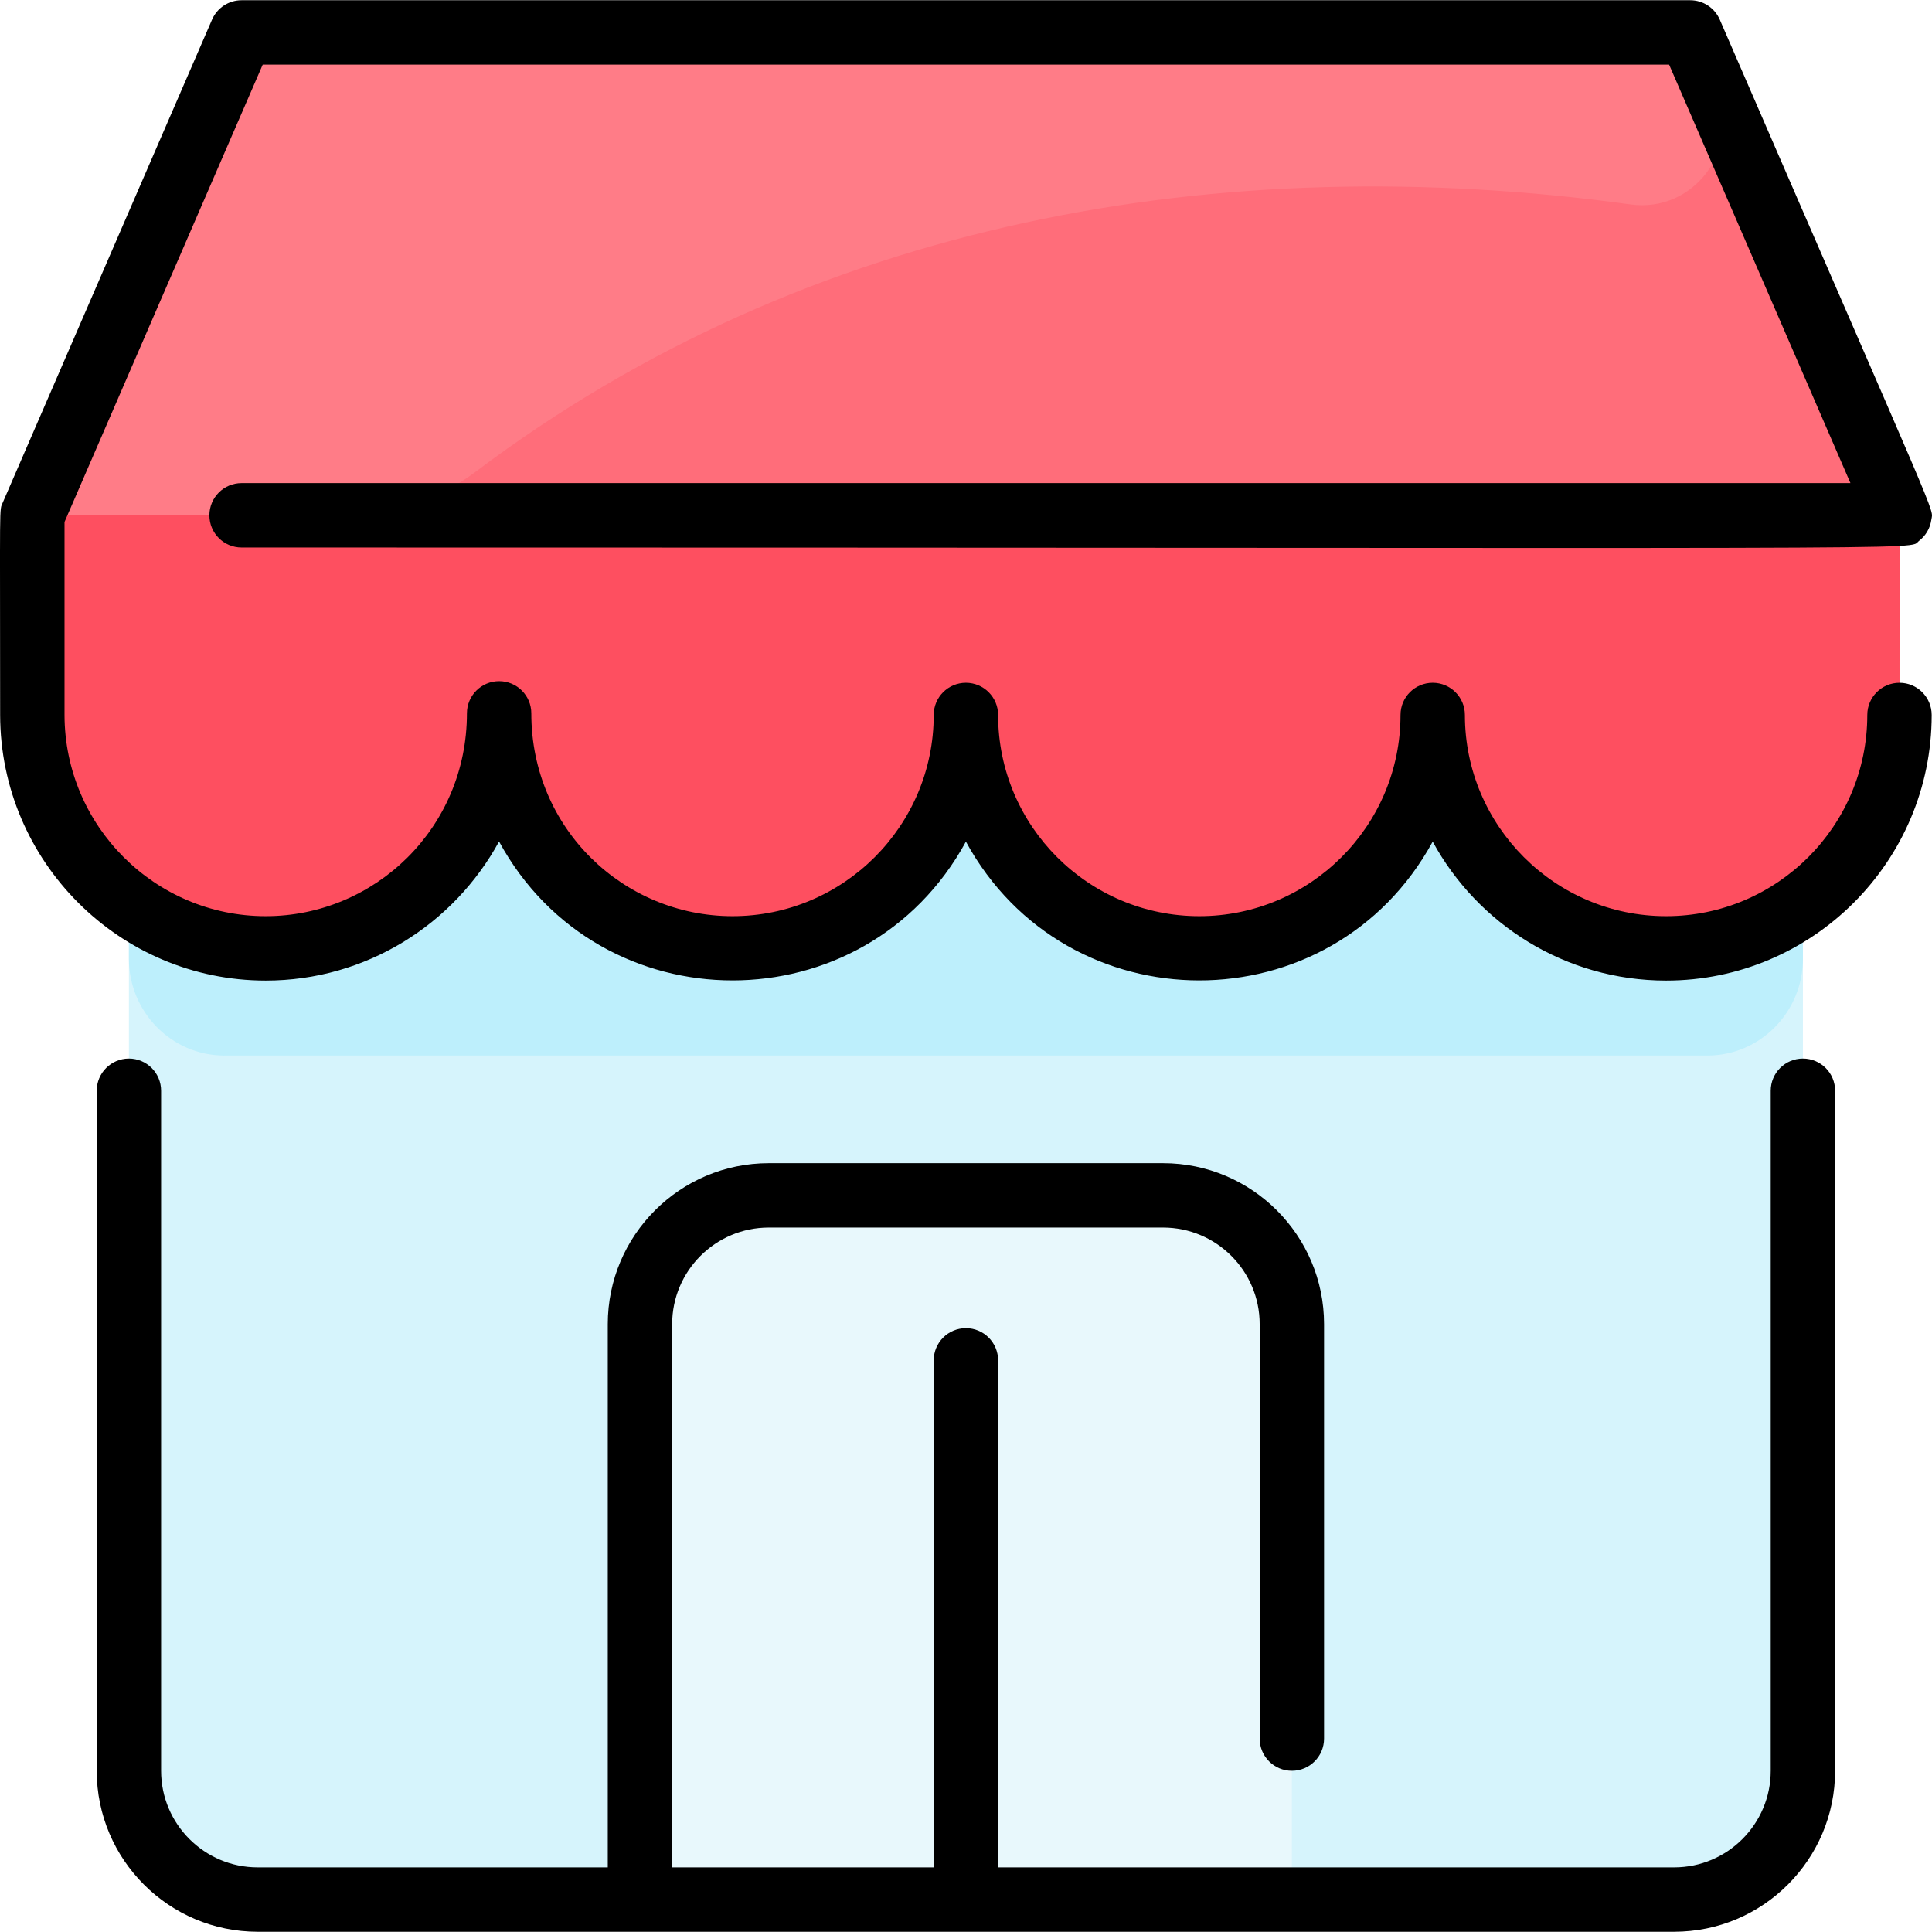
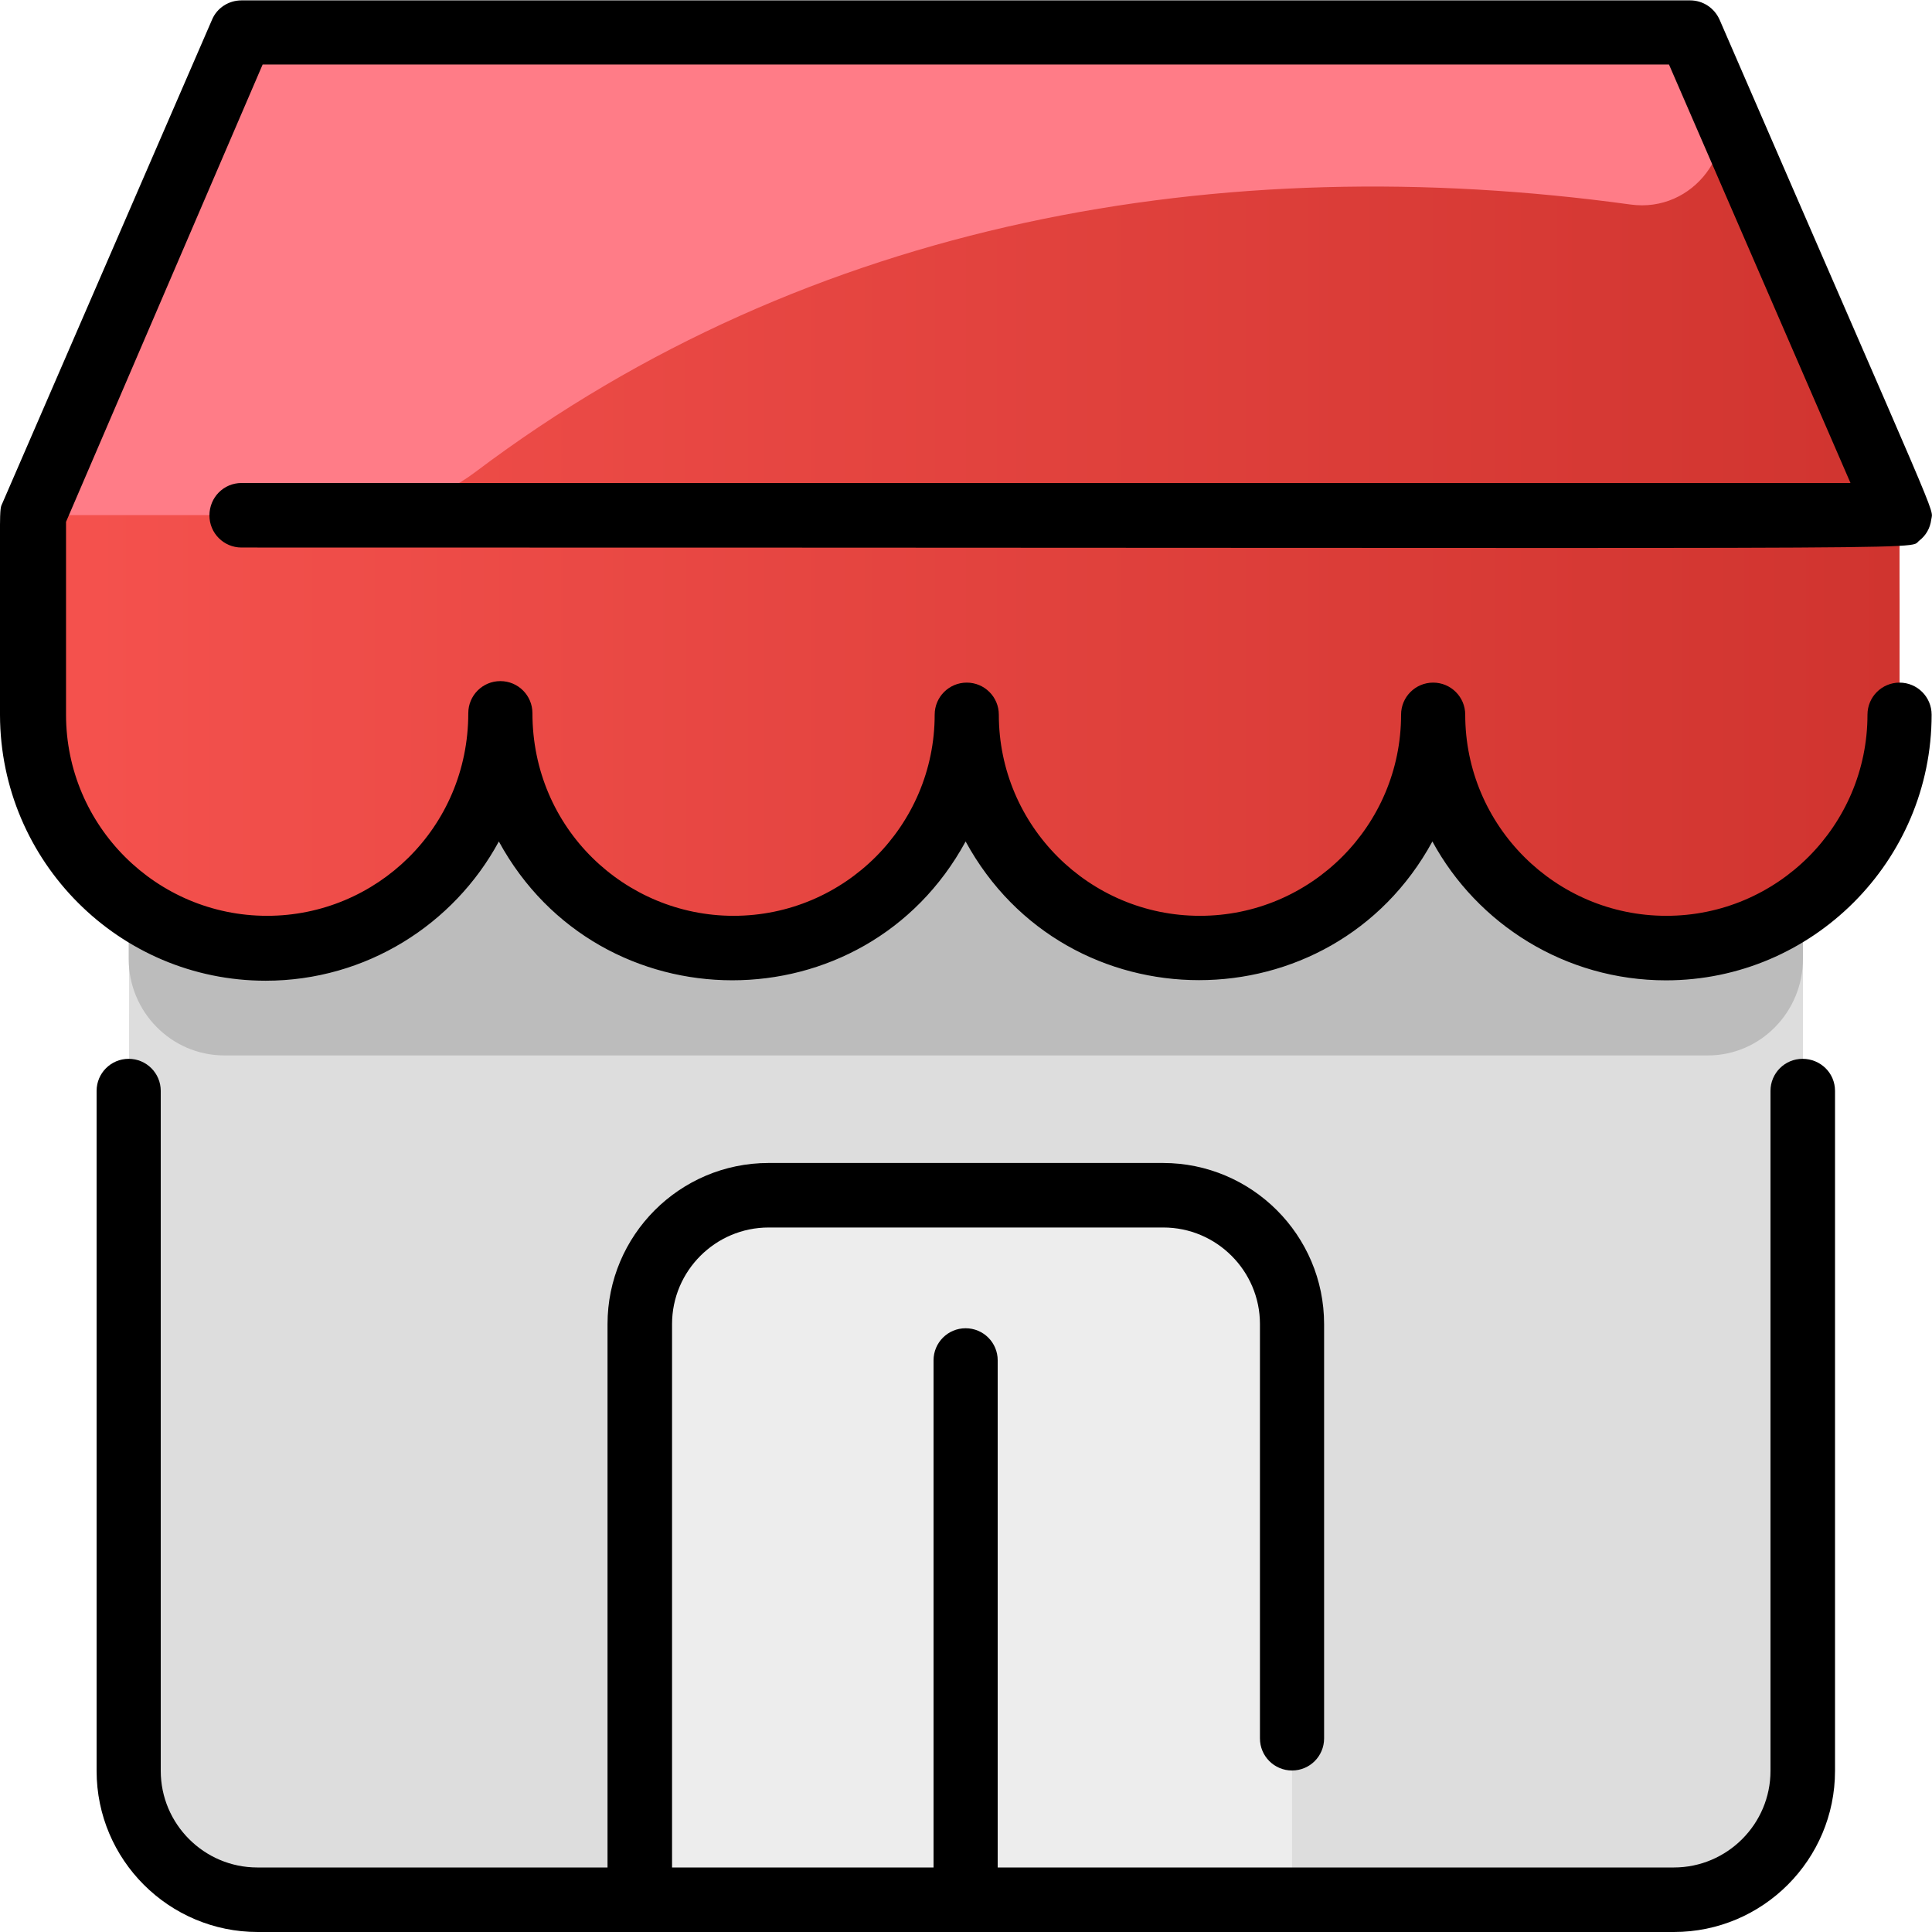
- <svg xmlns="http://www.w3.org/2000/svg" id="Layer_1" enable-background="new 0 0 480.111 480.111" height="512" viewBox="0 0 480.111 480.111" width="512">
-   <path d="m448.034 177.676v262.38c0 17.67-14.33 32-32 32h-352c-17.67 0-32-14.33-32-32 0-248.047-.021-201.581.07-262.38z" fill="#d6f4fc" />
-   <path d="m448.034 177.676v60.598c0 13.114-10.512 23.978-23.626 24.031-.146.001-368.493.001-368.759 0-13.11-.057-23.615-10.921-23.615-24.031 0-17.484-.013-5.22.07-60.598z" fill="#bdeffc" />
-   <path d="m321.034 329.056v143h-162v-143c0-17.67 14.33-32 32-32h98c17.67 0 32 14.33 32 32z" fill="#e8f8fc" />
-   <path d="m472.034 177.676c0 32.017-25.963 58-58 58-32.03 0-58-25.97-58-58 0 32.03-25.97 58-58 58s-58-25.97-58-58c0 32.03-25.97 58-58 58s-58-25.97-58-58c-.05 31.82-26.24 58-58 58-31.721 0-57.95-26.147-58-58 0-50.408-.138-47.306.35-49.62.48-2.271-2.847 5.77 47.47-110.36 2.54-5.85 8.31-9.64 14.68-9.64h339c6.37 0 12.14 3.79 14.68 9.64 50.354 116.216 46.989 108.087 47.47 110.36.487 2.309.35-.843.35 49.62z" fill="#ff6d7a" />
-   <path d="m472.034 177.676c0 32.017-25.963 58-58 58-32.03 0-58-25.97-58-58 0 32.03-25.97 58-58 58s-58-25.97-58-58c0 32.03-25.97 58-58 58s-58-25.97-58-58c-.05 31.82-26.24 58-58 58-31.721 0-57.95-26.147-58-58v-46.3c0-1.12.12-2.23.35-3.32h463.3c.487 2.309.35-.843.35 49.62z" fill="#fe4f60" />
-   <path d="m405.211 50.803c-101.577-13.98-204.092 3.951-287.008 66.429-9.333 7.033-20.709 10.823-32.395 10.823h-77.424c.48-2.271-2.847 5.77 47.47-110.36 2.54-5.85 8.31-9.64 14.68-9.64h339c6.376 0 12.143 3.786 14.678 9.636l2.229 5.142c6.246 14.413-5.668 30.112-21.23 27.97z" fill="#ff7c87" />
-   <path d="m456.034 271.056v169c0 22.056-17.944 40-40 40h-352c-22.056 0-40-17.944-40-40v-169c0-4.418 3.582-8 8-8s8 3.582 8 8v169c0 13.234 10.766 24 24 24h87v-135c0-22.056 17.944-40 40-40h98c22.056 0 40 17.944 40 40v103c0 4.418-3.582 8-8 8s-8-3.582-8-8v-103c0-13.233-10.767-24-24-24h-98c-13.233 0-24 10.767-24 24v135h65v-126c0-4.418 3.582-8 8-8s8 3.582 8 8v126h168c13.233 0 24-10.766 24-24v-169c0-4.418 3.582-8 8-8s8 3.581 8 8zm-404-143c0 4.418 3.582 8 8 8 435.268 0 413.687.778 416.867-1.661 1.662-1.279 2.749-3.124 3.047-5.232.446-3.215 3.317 4.691-52.574-124.288-1.269-2.926-4.152-4.819-7.341-4.819h-360c-3.188 0-6.073 1.894-7.34 4.819l-52 120c-.919 2.122-.66-1.246-.66 52.813.058 36.385 29.665 65.987 66 65.987 24.979 0 46.778-13.99 57.983-34.556 25.026 45.99 90.945 46.041 116.017.031 25.052 45.973 90.942 45.983 116 0 11.197 20.548 32.998 34.525 58 34.525 36.393 0 66-29.607 66-66 0-4.418-3.582-8-8-8s-8 3.582-8 8c0 27.57-22.43 50-50 50s-50-22.43-50-50c0-4.418-3.582-8-8-8s-8 3.582-8 8c0 27.57-22.43 50-50 50s-50-22.43-50-50c0-4.418-3.582-8-8-8s-8 3.582-8 8c0 27.57-22.43 50-50 50-26.957 0-50-21.664-50-50.4 0-4.418-3.582-8-8-8s-8 3.582-8 8c0 28.493-22.899 50.4-50 50.4-27.526 0-49.957-22.436-50-50v-47.961l49.253-113.658h349.496l45.066 104h-399.814c-4.419 0-8 3.581-8 8z" />
+ <svg xmlns="http://www.w3.org/2000/svg" version="1.1" id="Layer_1" x="0px" y="0px" viewBox="0 0 512 512" style="enable-background:new 0 0 512 512;" xml:space="preserve">
+   <style type="text/css">
+ 	.st0{fill:#DDDDDD;}
+ 	.st1{fill:#BCBCBC;}
+ 	.st2{fill:#EDEDED;}
+ 	.st3{fill:url(#SVGID_1_);}
+ 	.st4{fill:url(#SVGID_2_);}
+ 	.st5{fill:#FF7C87;}
+ </style>
+   <path class="st0" d="M477.8,189.5v279.8c0,18.8-15.3,34.1-34.1,34.1H68.3c-18.8,0-34.1-15.3-34.1-34.1c0-264.5,0-215,0.1-279.8  H477.8z" />
+   <path class="st1" d="M477.8,189.5v64.6c0,14-11.2,25.6-25.2,25.6c-0.2,0-393,0-393.3,0c-14-0.1-25.2-11.6-25.2-25.6  c0-18.6,0-5.6,0.1-64.6H477.8z" />
+   <path class="st2" d="M342.4,350.9v152.5H169.6V350.9c0-18.8,15.3-34.1,34.1-34.1h104.5C327.1,316.8,342.4,332.1,342.4,350.9z" />
+   <linearGradient id="SVGID_1_" gradientUnits="userSpaceOnUse" x1="8.548" y1="129.96" x2="503.406" y2="129.96">
+     <stop offset="0" style="stop-color:#F5524E" />
+     <stop offset="1" style="stop-color:#D0342F" />
+   </linearGradient>
+   <path class="st3" d="M503.4,189.5c0,34.1-27.7,61.9-61.9,61.9c-34.2,0-61.9-27.7-61.9-61.9c0,34.2-27.7,61.9-61.9,61.9  S256,223.6,256,189.5c0,34.2-27.7,61.9-61.9,61.9s-61.9-27.7-61.9-61.9c-0.1,33.9-28,61.9-61.9,61.9c-33.8,0-61.8-27.9-61.9-61.9  c0-53.8-0.1-50.4,0.4-52.9c0.5-2.4-3,6.2,50.6-117.7c2.7-6.2,8.9-10.3,15.7-10.3h361.5c6.8,0,12.9,4,15.7,10.3  c53.7,123.9,50.1,115.3,50.6,117.7C503.5,139,503.4,135.7,503.4,189.5z" />
+   <linearGradient id="SVGID_2_" gradientUnits="userSpaceOnUse" x1="8.568" y1="193.946" x2="503.406" y2="193.946">
+     <stop offset="0" style="stop-color:#F5524E" />
+     <stop offset="1" style="stop-color:#D0342F" />
+   </linearGradient>
+   <path class="st4" d="M503.4,189.5c0,34.1-27.7,61.9-61.9,61.9c-34.2,0-61.9-27.7-61.9-61.9c0,34.2-27.7,61.9-61.9,61.9  S256,223.6,256,189.5c0,34.2-27.7,61.9-61.9,61.9s-61.9-27.7-61.9-61.9c-0.1,33.9-28,61.9-61.9,61.9c-33.8,0-61.8-27.9-61.9-61.9  v-49.4c0-1.2,0.1-2.4,0.4-3.5H503C503.5,139,503.4,135.7,503.4,189.5L503.4,189.5z" />
+   <path class="st5" d="M432.1,54.2C323.8,39.3,214.5,58.4,126.1,125c-10,7.5-22.1,11.5-34.5,11.5H8.9c0.5-2.4-3,6.2,50.6-117.7  c2.7-6.2,8.9-10.3,15.7-10.3h361.5c6.8,0,12.9,4,15.7,10.3l2.4,5.5C461.4,39.7,448.7,56.5,432.1,54.2z" />
+   <path d="M486.3,289.1v180.2c0,23.5-19.1,42.7-42.7,42.7H68.3c-23.5,0-42.7-19.1-42.7-42.7V289.1c0-4.7,3.8-8.5,8.5-8.5  s8.5,3.8,8.5,8.5v180.2c0,14.1,11.5,25.6,25.6,25.6h92.8v-144c0-23.5,19.1-42.7,42.7-42.7h104.5c23.5,0,42.7,19.1,42.7,42.7v109.8  c0,4.7-3.8,8.5-8.5,8.5c-4.7,0-8.5-3.8-8.5-8.5V350.9c0-14.1-11.5-25.6-25.6-25.6H203.7c-14.1,0-25.6,11.5-25.6,25.6v144h69.3V360.5  c0-4.7,3.8-8.5,8.5-8.5s8.5,3.8,8.5,8.5v134.4h179.2c14.1,0,25.6-11.5,25.6-25.6V289.1c0-4.7,3.8-8.5,8.5-8.5  S486.3,284.3,486.3,289.1z M55.5,136.6c0,4.7,3.8,8.5,8.5,8.5c464.2,0,441.2,0.8,444.6-1.8c1.8-1.4,2.9-3.3,3.2-5.6  c0.5-3.4,3.5,5-56.1-132.5c-1.4-3.1-4.4-5.1-7.8-5.1H64c-3.4,0-6.5,2-7.8,5.1l-55.5,128c-1,2.3-0.7-1.3-0.7,56.3  c0.1,38.8,31.6,70.4,70.4,70.4c26.6,0,49.9-14.9,61.8-36.9c26.7,49,97,49.1,123.7,0c26.7,49,97,49,123.7,0  c11.9,21.9,35.2,36.8,61.9,36.8c38.8,0,70.4-31.6,70.4-70.4c0-4.7-3.8-8.5-8.5-8.5c-4.7,0-8.5,3.8-8.5,8.5  c0,29.4-23.9,53.3-53.3,53.3c-29.4,0-53.3-23.9-53.3-53.3c0-4.7-3.8-8.5-8.5-8.5c-4.7,0-8.5,3.8-8.5,8.5c0,29.4-23.9,53.3-53.3,53.3  s-53.3-23.9-53.3-53.3c0-4.7-3.8-8.5-8.5-8.5s-8.5,3.8-8.5,8.5c0,29.4-23.9,53.3-53.3,53.3c-28.7,0-53.3-23.1-53.3-53.7  c0-4.7-3.8-8.5-8.5-8.5s-8.5,3.8-8.5,8.5c0,30.4-24.4,53.7-53.3,53.7c-29.4,0-53.3-23.9-53.3-53.3v-51.1L69.6,17.1h372.7L490.4,128  H64C59.3,128,55.5,131.8,55.5,136.6L55.5,136.6z" />
</svg>
